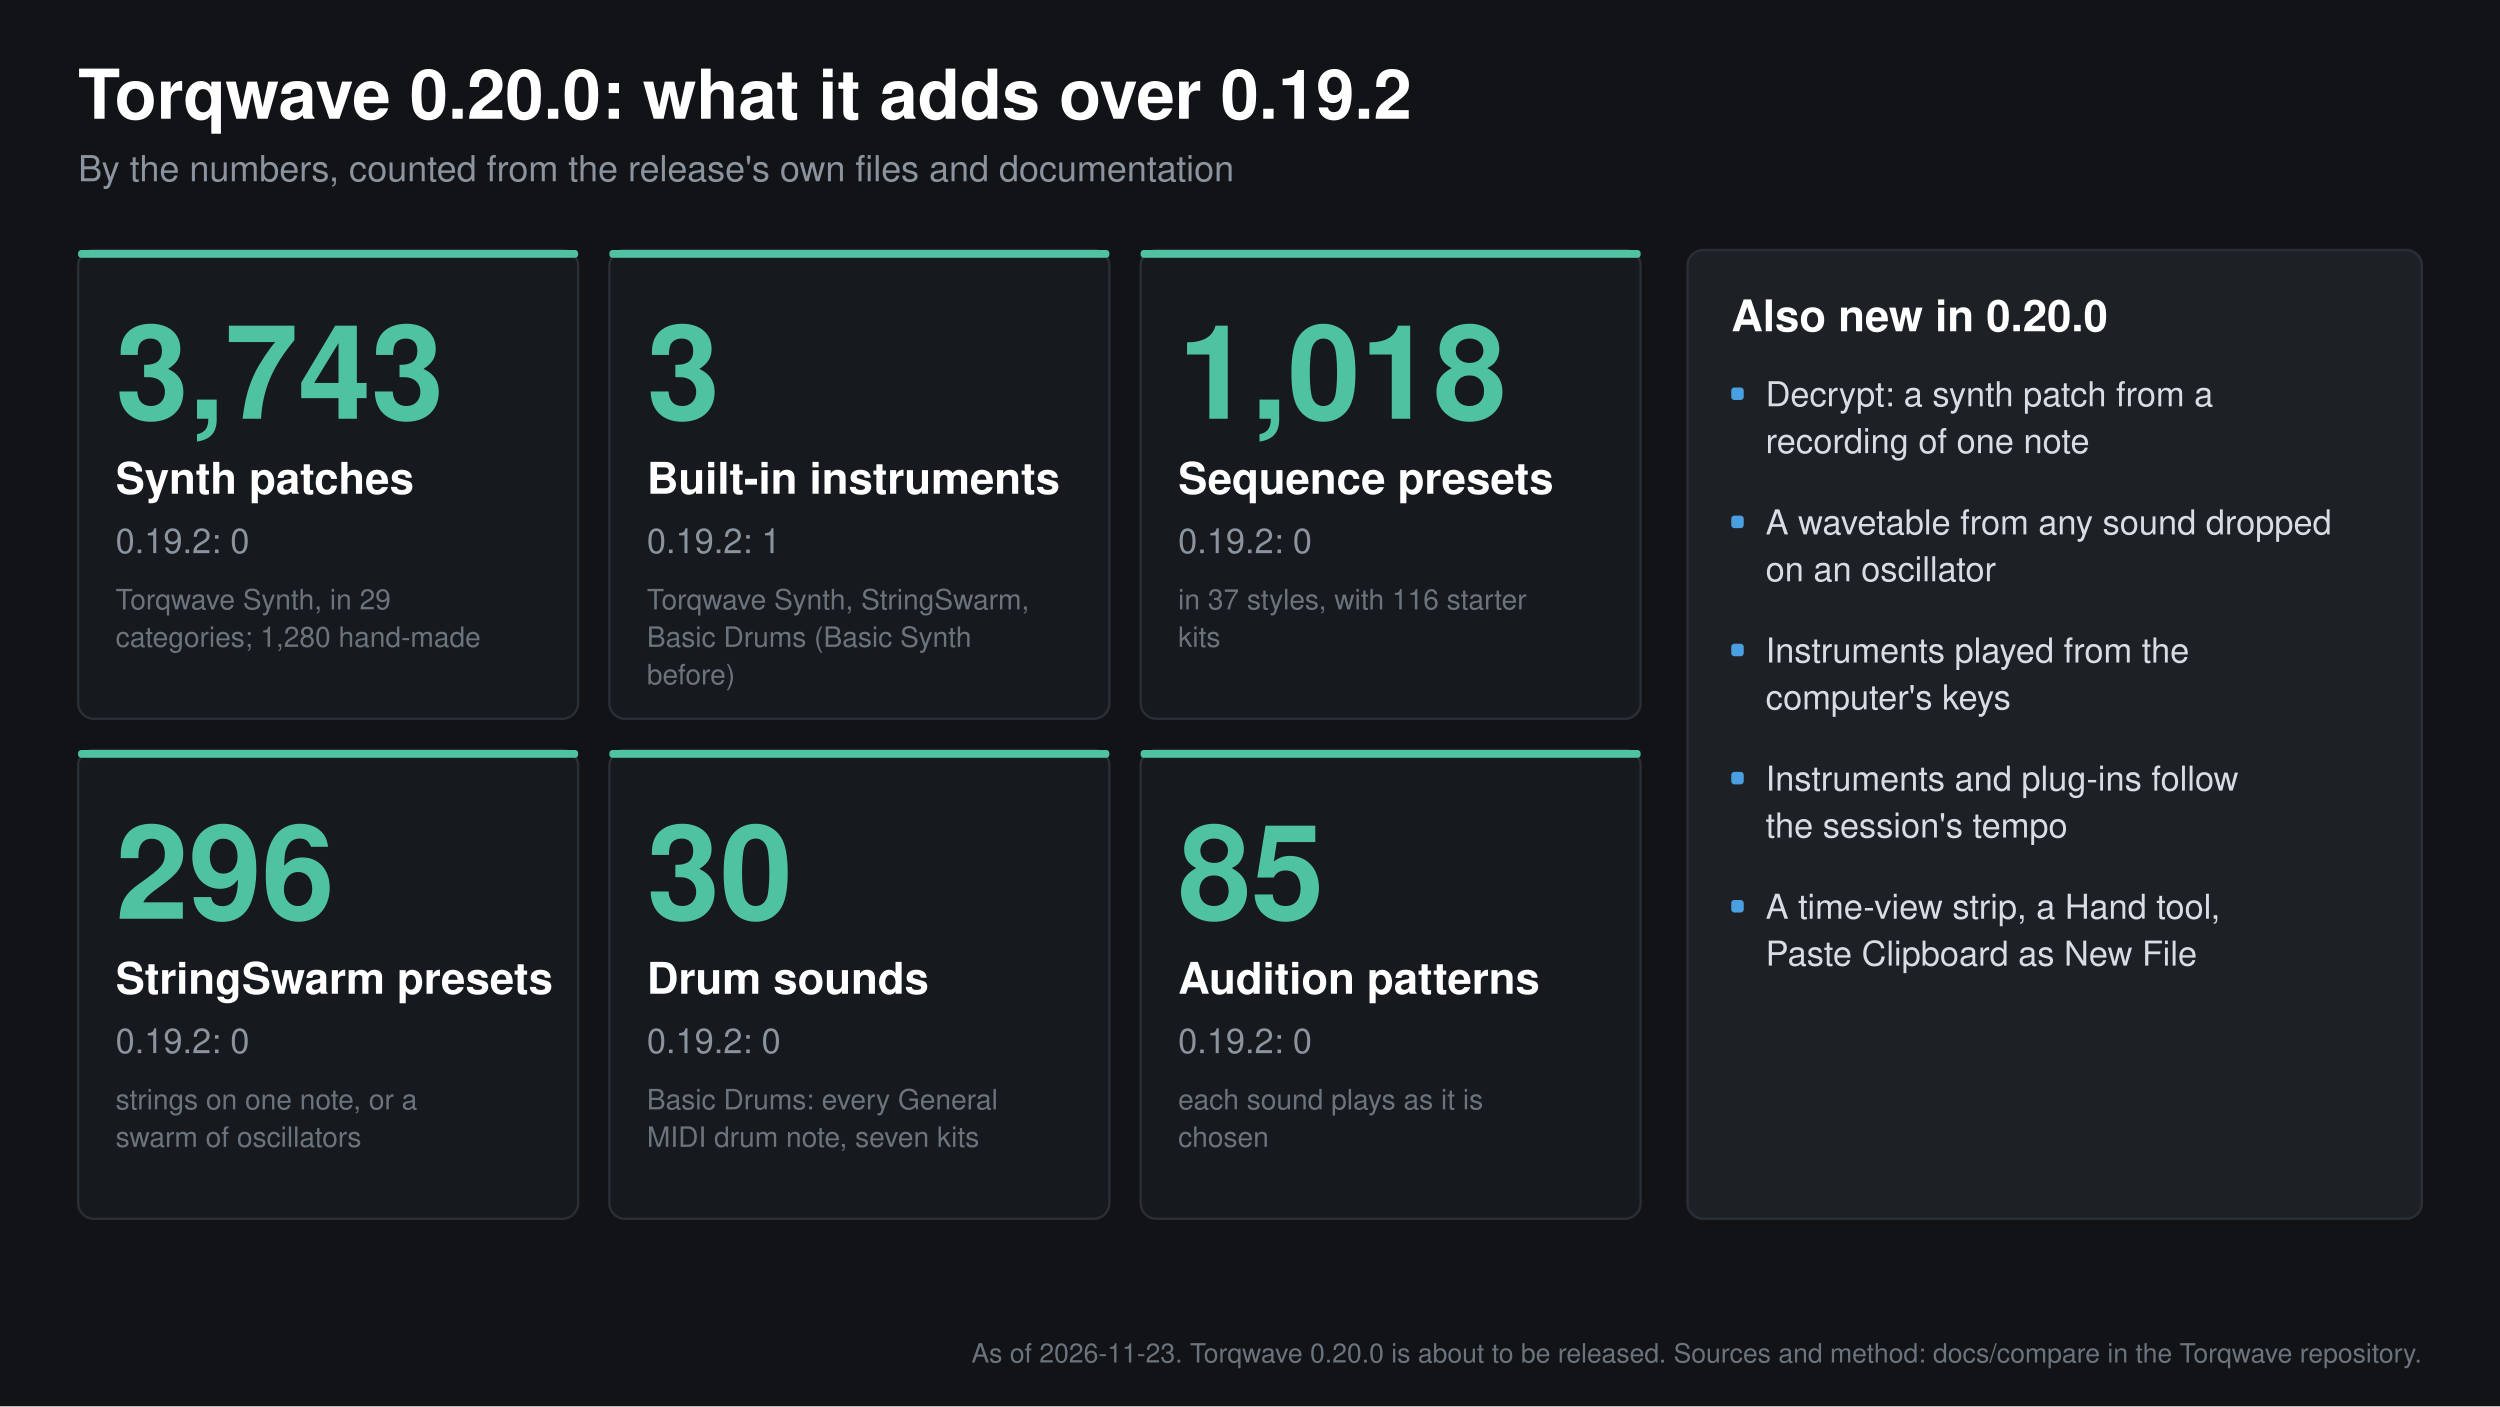
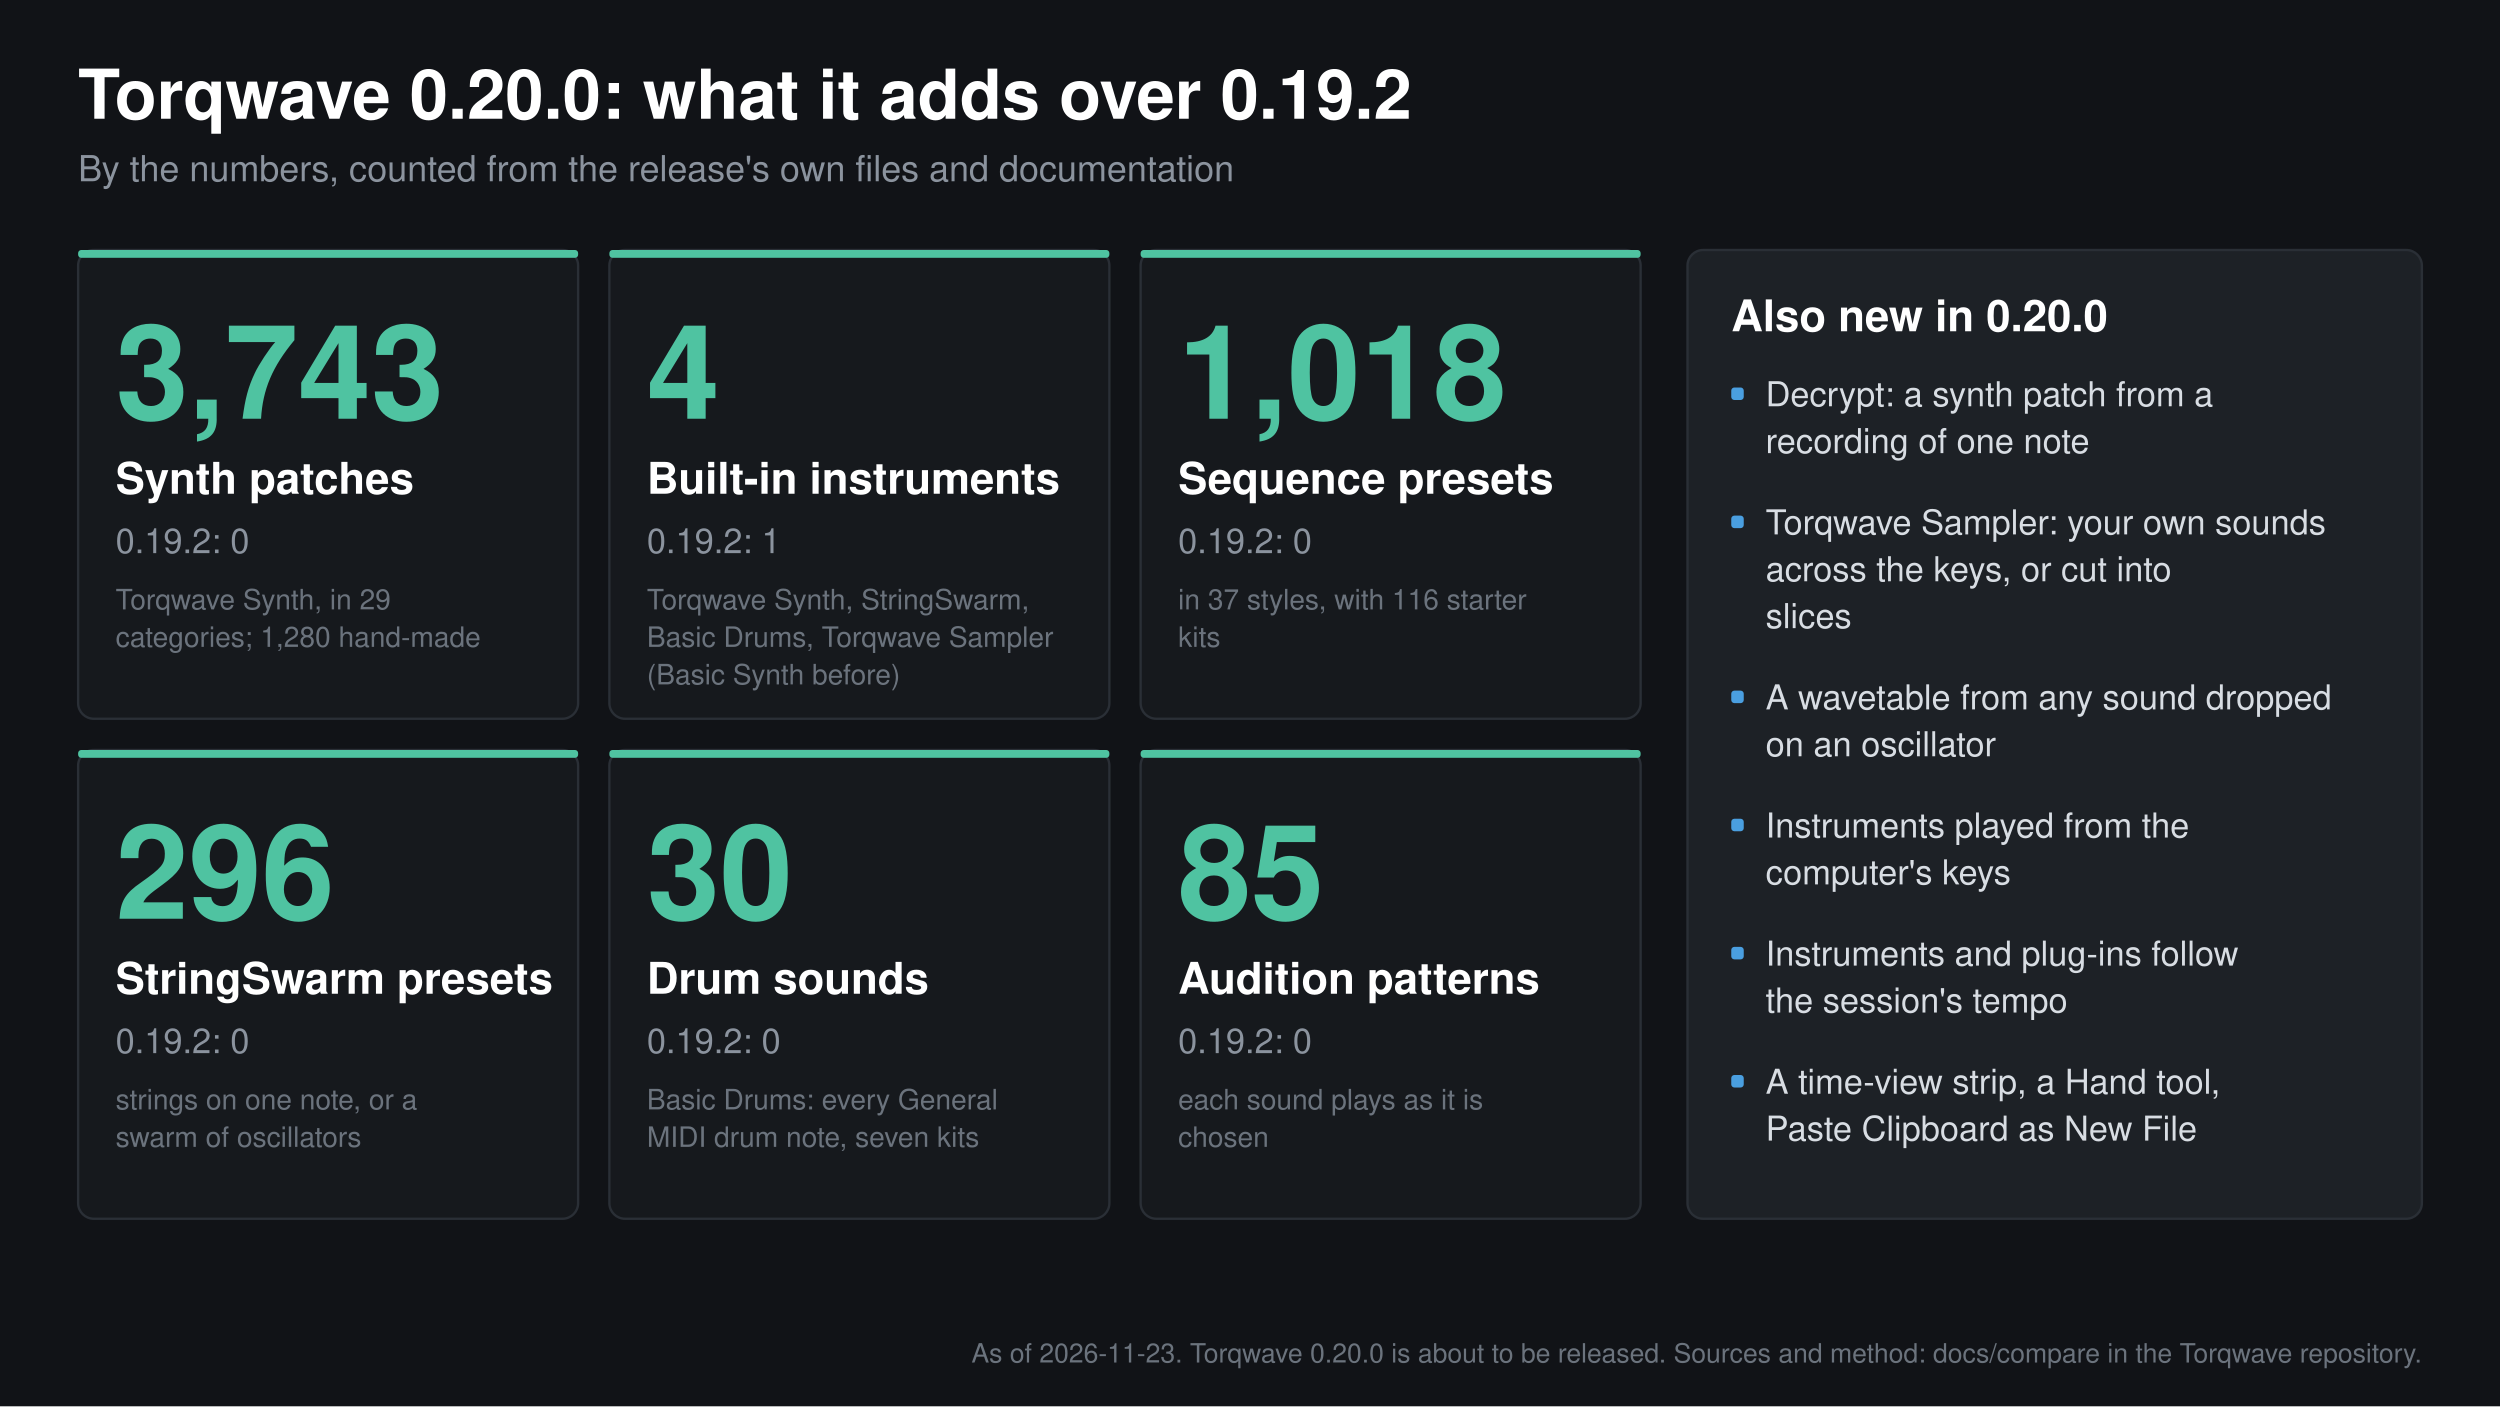
<svg xmlns="http://www.w3.org/2000/svg" width="1600" height="900" viewBox="0 0 1600 900" font-family="Helvetica Neue, Helvetica, Arial, sans-serif">
  <rect width="1600" height="900" fill="#111317" />
  <text x="50.0" y="76.0" font-size="44" fill="#ffffff" text-anchor="start" font-weight="bold">Torqwave 0.20.0: what it adds over 0.19.2</text>
  <text x="50.0" y="116.0" font-size="23" fill="#8b939e" text-anchor="start" font-weight="normal">By the numbers, counted from the release's own files and documentation</text>
  <text x="1550.0" y="872.0" font-size="17" fill="#6b737d" text-anchor="end" font-weight="normal">As of 2026-11-23. Torqwave 0.20.0 is about to be released. Sources and method: docs/compare in the Torqwave repository.</text>
  <rect x="50.0" y="160.0" width="320.0" height="300.0" rx="10" fill="#16191d" stroke="#2a2f36" stroke-width="1.5" />
  <rect x="50.0" y="160.0" width="320.0" height="5.0" rx="2" fill="#4fc3a1" />
  <text x="74.0" y="268.0" font-size="84" fill="#4fc3a1" text-anchor="start" font-weight="bold">3,743</text>
  <text x="74.0" y="316.0" font-size="28" fill="#ffffff" text-anchor="start" font-weight="bold">Synth patches</text>
  <text x="74.0" y="354.0" font-size="22" fill="#8b939e" text-anchor="start" font-weight="normal">0.19.2: 0</text>
  <text x="74.0" y="390.0" font-size="18" fill="#6b737d" text-anchor="start" font-weight="normal">Torqwave Synth, in 29</text>
  <text x="74.0" y="414.0" font-size="18" fill="#6b737d" text-anchor="start" font-weight="normal">categories; 1,280 hand-made</text>
  <rect x="390.0" y="160.0" width="320.0" height="300.0" rx="10" fill="#16191d" stroke="#2a2f36" stroke-width="1.5" />
  <rect x="390.0" y="160.0" width="320.0" height="5.0" rx="2" fill="#4fc3a1" />
-   <text x="414.0" y="268.0" font-size="84" fill="#4fc3a1" text-anchor="start" font-weight="bold">3</text>
+   <text x="414.0" y="268.0" font-size="84" fill="#4fc3a1" text-anchor="start" font-weight="bold">4</text>
  <text x="414.0" y="316.0" font-size="28" fill="#ffffff" text-anchor="start" font-weight="bold">Built-in instruments</text>
  <text x="414.0" y="354.0" font-size="22" fill="#8b939e" text-anchor="start" font-weight="normal">0.19.2: 1</text>
  <text x="414.0" y="390.0" font-size="18" fill="#6b737d" text-anchor="start" font-weight="normal">Torqwave Synth, StringSwarm,</text>
-   <text x="414.0" y="414.0" font-size="18" fill="#6b737d" text-anchor="start" font-weight="normal">Basic Drums (Basic Synth</text>
-   <text x="414.0" y="438.0" font-size="18" fill="#6b737d" text-anchor="start" font-weight="normal">before)</text>
+   <text x="414.0" y="414.0" font-size="18" fill="#6b737d" text-anchor="start" font-weight="normal">Basic Drums, Torqwave Sampler</text>
+   <text x="414.0" y="438.0" font-size="18" fill="#6b737d" text-anchor="start" font-weight="normal">(Basic Synth before)</text>
  <rect x="730.0" y="160.0" width="320.0" height="300.0" rx="10" fill="#16191d" stroke="#2a2f36" stroke-width="1.5" />
  <rect x="730.0" y="160.0" width="320.0" height="5.0" rx="2" fill="#4fc3a1" />
  <text x="754.0" y="268.0" font-size="84" fill="#4fc3a1" text-anchor="start" font-weight="bold">1,018</text>
  <text x="754.0" y="316.0" font-size="28" fill="#ffffff" text-anchor="start" font-weight="bold">Sequence presets</text>
  <text x="754.0" y="354.0" font-size="22" fill="#8b939e" text-anchor="start" font-weight="normal">0.19.2: 0</text>
  <text x="754.0" y="390.0" font-size="18" fill="#6b737d" text-anchor="start" font-weight="normal">in 37 styles, with 116 starter</text>
  <text x="754.0" y="414.0" font-size="18" fill="#6b737d" text-anchor="start" font-weight="normal">kits</text>
  <rect x="50.0" y="480.0" width="320.0" height="300.0" rx="10" fill="#16191d" stroke="#2a2f36" stroke-width="1.5" />
  <rect x="50.0" y="480.0" width="320.0" height="5.0" rx="2" fill="#4fc3a1" />
  <text x="74.0" y="588.0" font-size="84" fill="#4fc3a1" text-anchor="start" font-weight="bold">296</text>
  <text x="74.0" y="636.0" font-size="28" fill="#ffffff" text-anchor="start" font-weight="bold">StringSwarm presets</text>
  <text x="74.0" y="674.0" font-size="22" fill="#8b939e" text-anchor="start" font-weight="normal">0.19.2: 0</text>
  <text x="74.0" y="710.0" font-size="18" fill="#6b737d" text-anchor="start" font-weight="normal">strings on one note, or a</text>
  <text x="74.0" y="734.0" font-size="18" fill="#6b737d" text-anchor="start" font-weight="normal">swarm of oscillators</text>
  <rect x="390.0" y="480.0" width="320.0" height="300.0" rx="10" fill="#16191d" stroke="#2a2f36" stroke-width="1.5" />
  <rect x="390.0" y="480.0" width="320.0" height="5.0" rx="2" fill="#4fc3a1" />
  <text x="414.0" y="588.0" font-size="84" fill="#4fc3a1" text-anchor="start" font-weight="bold">30</text>
  <text x="414.0" y="636.0" font-size="28" fill="#ffffff" text-anchor="start" font-weight="bold">Drum sounds</text>
  <text x="414.0" y="674.0" font-size="22" fill="#8b939e" text-anchor="start" font-weight="normal">0.19.2: 0</text>
  <text x="414.0" y="710.0" font-size="18" fill="#6b737d" text-anchor="start" font-weight="normal">Basic Drums: every General</text>
  <text x="414.0" y="734.0" font-size="18" fill="#6b737d" text-anchor="start" font-weight="normal">MIDI drum note, seven kits</text>
  <rect x="730.0" y="480.0" width="320.0" height="300.0" rx="10" fill="#16191d" stroke="#2a2f36" stroke-width="1.5" />
  <rect x="730.0" y="480.0" width="320.0" height="5.0" rx="2" fill="#4fc3a1" />
  <text x="754.0" y="588.0" font-size="84" fill="#4fc3a1" text-anchor="start" font-weight="bold">85</text>
  <text x="754.0" y="636.0" font-size="28" fill="#ffffff" text-anchor="start" font-weight="bold">Audition patterns</text>
  <text x="754.0" y="674.0" font-size="22" fill="#8b939e" text-anchor="start" font-weight="normal">0.19.2: 0</text>
  <text x="754.0" y="710.0" font-size="18" fill="#6b737d" text-anchor="start" font-weight="normal">each sound plays as it is</text>
  <text x="754.0" y="734.0" font-size="18" fill="#6b737d" text-anchor="start" font-weight="normal">chosen</text>
  <rect x="1080.0" y="160.0" width="470.0" height="620.0" rx="10" fill="#1d2126" stroke="#2a2f36" stroke-width="1.5" />
  <text x="1108.0" y="212.0" font-size="28" fill="#ffffff" text-anchor="start" font-weight="bold">Also new in 0.20.0</text>
  <rect x="1108.0" y="248.0" width="8.0" height="8.0" rx="2" fill="#4a9fe0" />
  <text x="1130.0" y="260.0" font-size="22" fill="#d8dde3" text-anchor="start" font-weight="normal">Decrypt: a synth patch from a</text>
  <text x="1130.0" y="290.0" font-size="22" fill="#d8dde3" text-anchor="start" font-weight="normal">recording of one note</text>
  <rect x="1108.0" y="330.0" width="8.0" height="8.0" rx="2" fill="#4a9fe0" />
-   <text x="1130.0" y="342.0" font-size="22" fill="#d8dde3" text-anchor="start" font-weight="normal">A wavetable from any sound dropped</text>
-   <text x="1130.0" y="372.0" font-size="22" fill="#d8dde3" text-anchor="start" font-weight="normal">on an oscillator</text>
-   <rect x="1108.0" y="412.0" width="8.0" height="8.0" rx="2" fill="#4a9fe0" />
-   <text x="1130.0" y="424.0" font-size="22" fill="#d8dde3" text-anchor="start" font-weight="normal">Instruments played from the</text>
-   <text x="1130.0" y="454.0" font-size="22" fill="#d8dde3" text-anchor="start" font-weight="normal">computer's keys</text>
-   <rect x="1108.0" y="494.0" width="8.0" height="8.0" rx="2" fill="#4a9fe0" />
-   <text x="1130.0" y="506.0" font-size="22" fill="#d8dde3" text-anchor="start" font-weight="normal">Instruments and plug-ins follow</text>
-   <text x="1130.0" y="536.0" font-size="22" fill="#d8dde3" text-anchor="start" font-weight="normal">the session's tempo</text>
-   <rect x="1108.0" y="576.0" width="8.0" height="8.0" rx="2" fill="#4a9fe0" />
-   <text x="1130.0" y="588.0" font-size="22" fill="#d8dde3" text-anchor="start" font-weight="normal">A time-view strip, a Hand tool,</text>
-   <text x="1130.0" y="618.0" font-size="22" fill="#d8dde3" text-anchor="start" font-weight="normal">Paste Clipboard as New File</text>
+   <text x="1130.0" y="342.0" font-size="22" fill="#d8dde3" text-anchor="start" font-weight="normal">Torqwave Sampler: your own sounds</text>
+   <text x="1130.0" y="372.0" font-size="22" fill="#d8dde3" text-anchor="start" font-weight="normal">across the keys, or cut into</text>
+   <text x="1130.0" y="402.0" font-size="22" fill="#d8dde3" text-anchor="start" font-weight="normal">slices</text>
+   <rect x="1108.0" y="442.0" width="8.0" height="8.0" rx="2" fill="#4a9fe0" />
+   <text x="1130.0" y="454.0" font-size="22" fill="#d8dde3" text-anchor="start" font-weight="normal">A wavetable from any sound dropped</text>
+   <text x="1130.0" y="484.0" font-size="22" fill="#d8dde3" text-anchor="start" font-weight="normal">on an oscillator</text>
+   <rect x="1108.0" y="524.0" width="8.0" height="8.0" rx="2" fill="#4a9fe0" />
+   <text x="1130.0" y="536.0" font-size="22" fill="#d8dde3" text-anchor="start" font-weight="normal">Instruments played from the</text>
+   <text x="1130.0" y="566.0" font-size="22" fill="#d8dde3" text-anchor="start" font-weight="normal">computer's keys</text>
+   <rect x="1108.0" y="606.0" width="8.0" height="8.0" rx="2" fill="#4a9fe0" />
+   <text x="1130.0" y="618.0" font-size="22" fill="#d8dde3" text-anchor="start" font-weight="normal">Instruments and plug-ins follow</text>
+   <text x="1130.0" y="648.0" font-size="22" fill="#d8dde3" text-anchor="start" font-weight="normal">the session's tempo</text>
+   <rect x="1108.0" y="688.0" width="8.0" height="8.0" rx="2" fill="#4a9fe0" />
+   <text x="1130.0" y="700.0" font-size="22" fill="#d8dde3" text-anchor="start" font-weight="normal">A time-view strip, a Hand tool,</text>
+   <text x="1130.0" y="730.0" font-size="22" fill="#d8dde3" text-anchor="start" font-weight="normal">Paste Clipboard as New File</text>
</svg>
